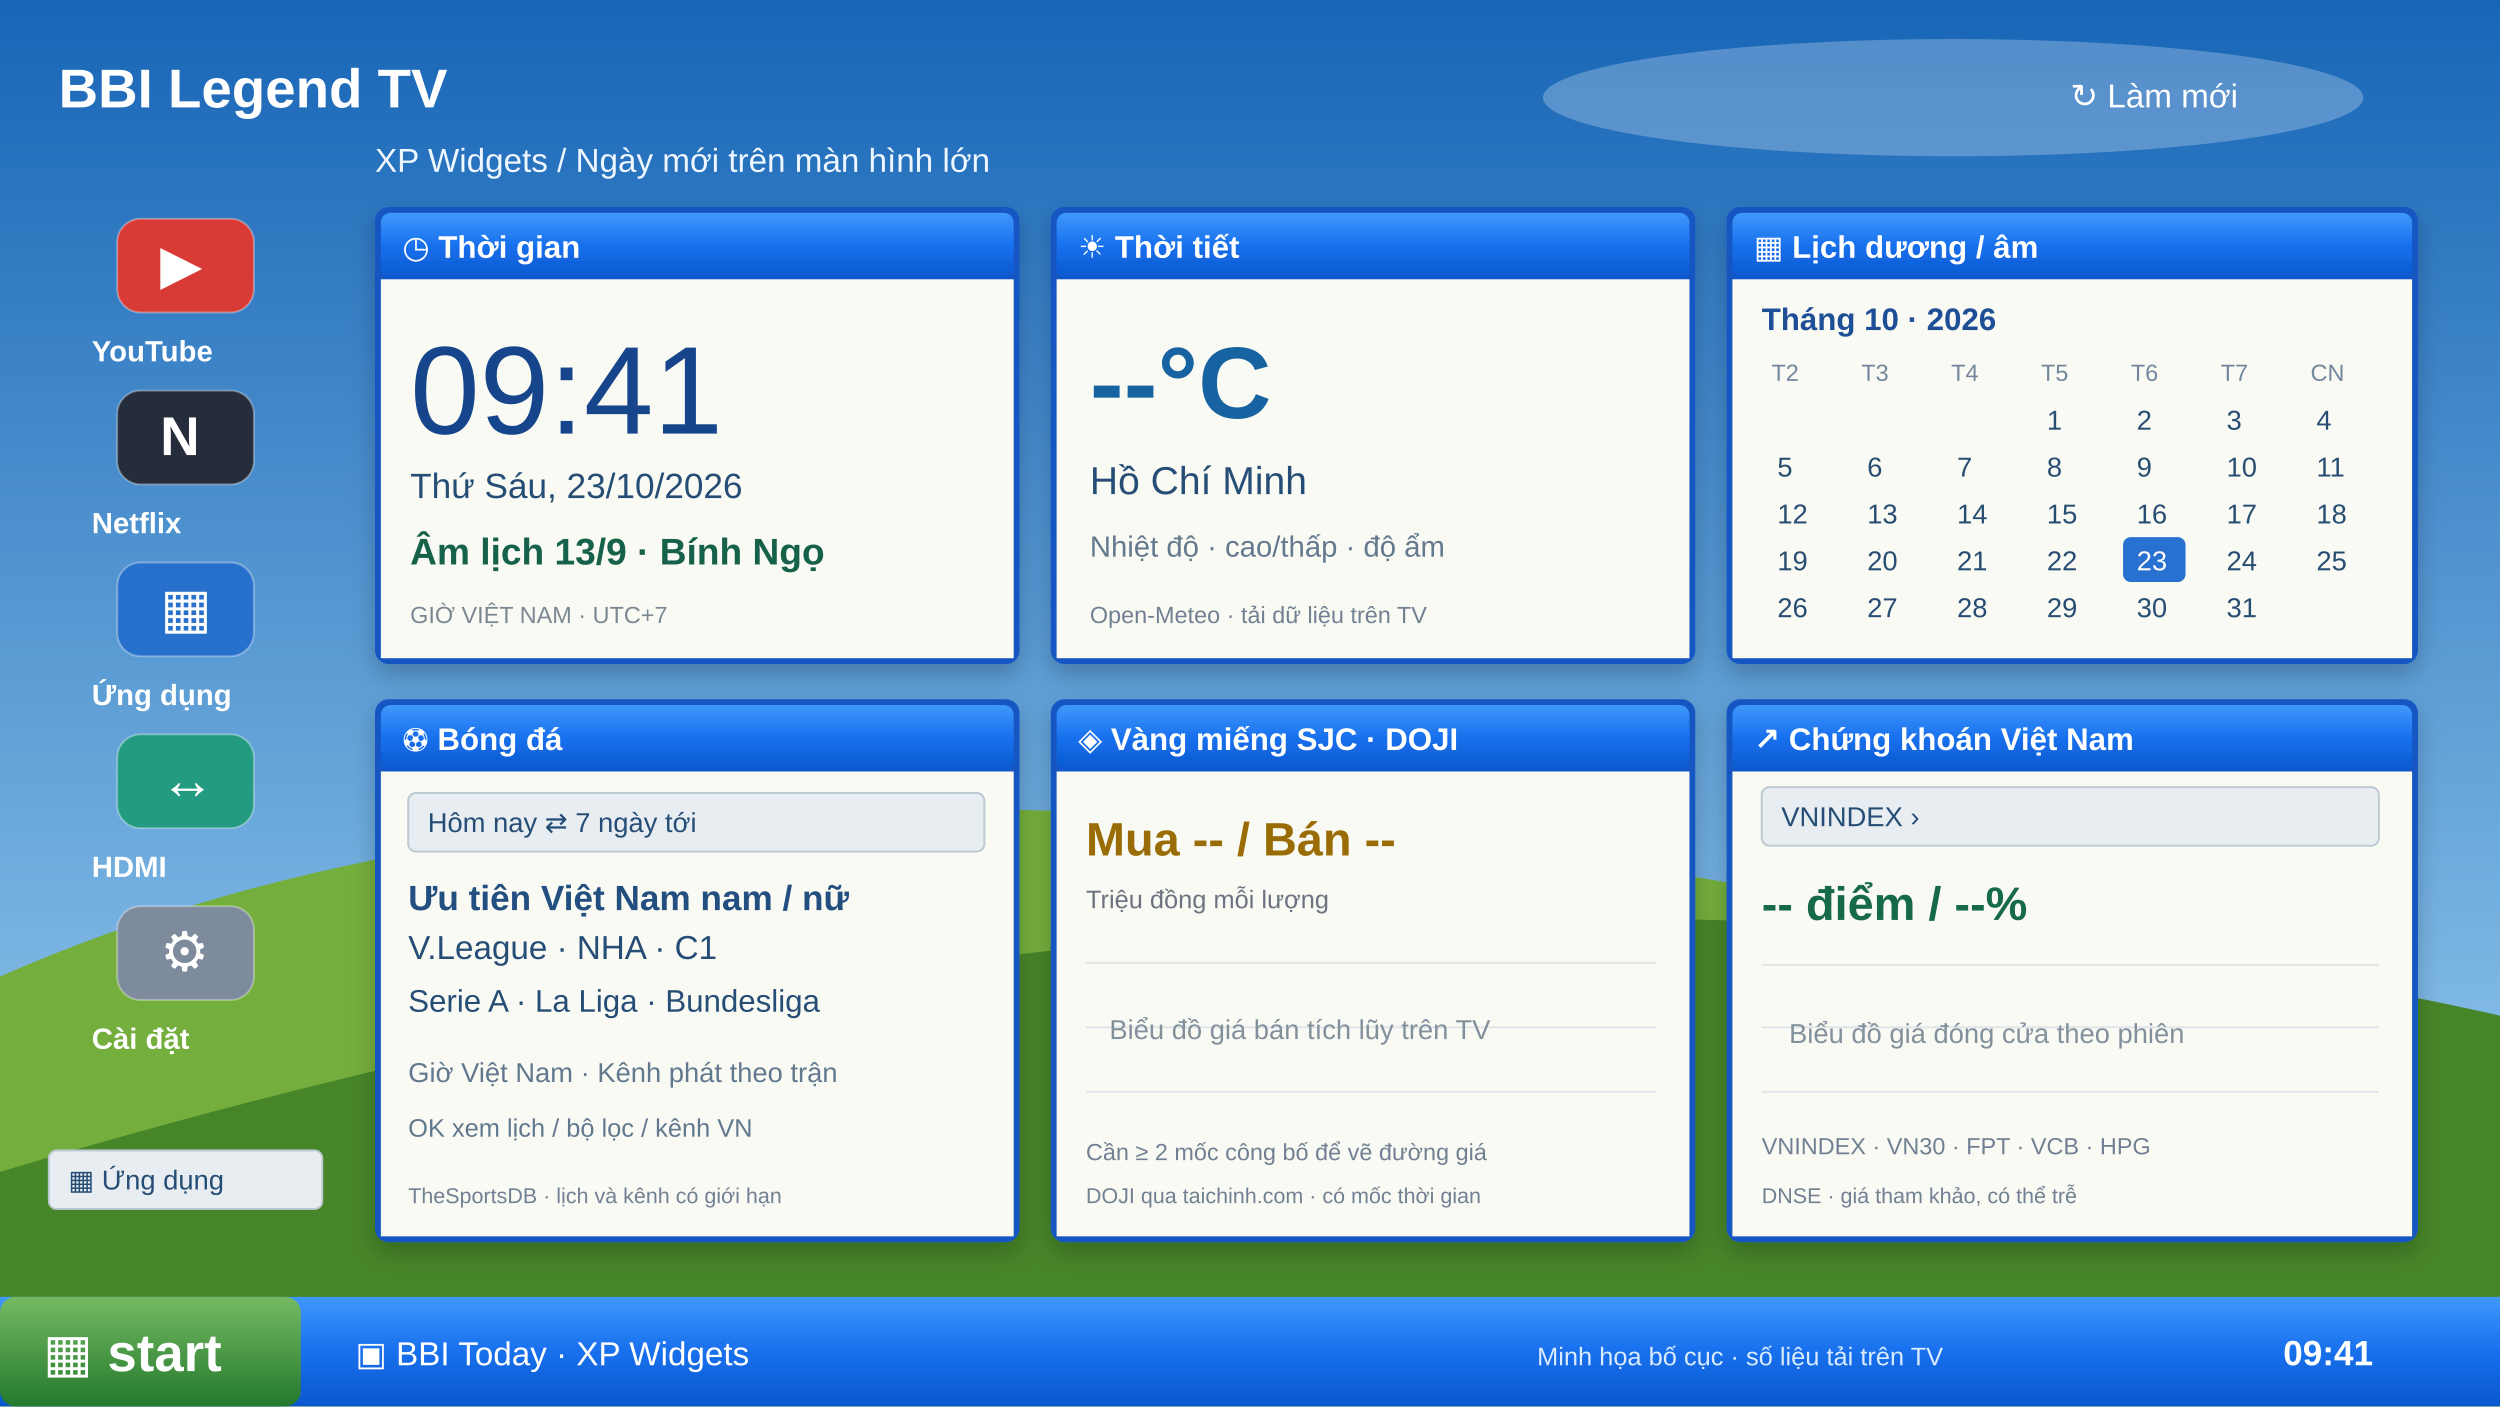
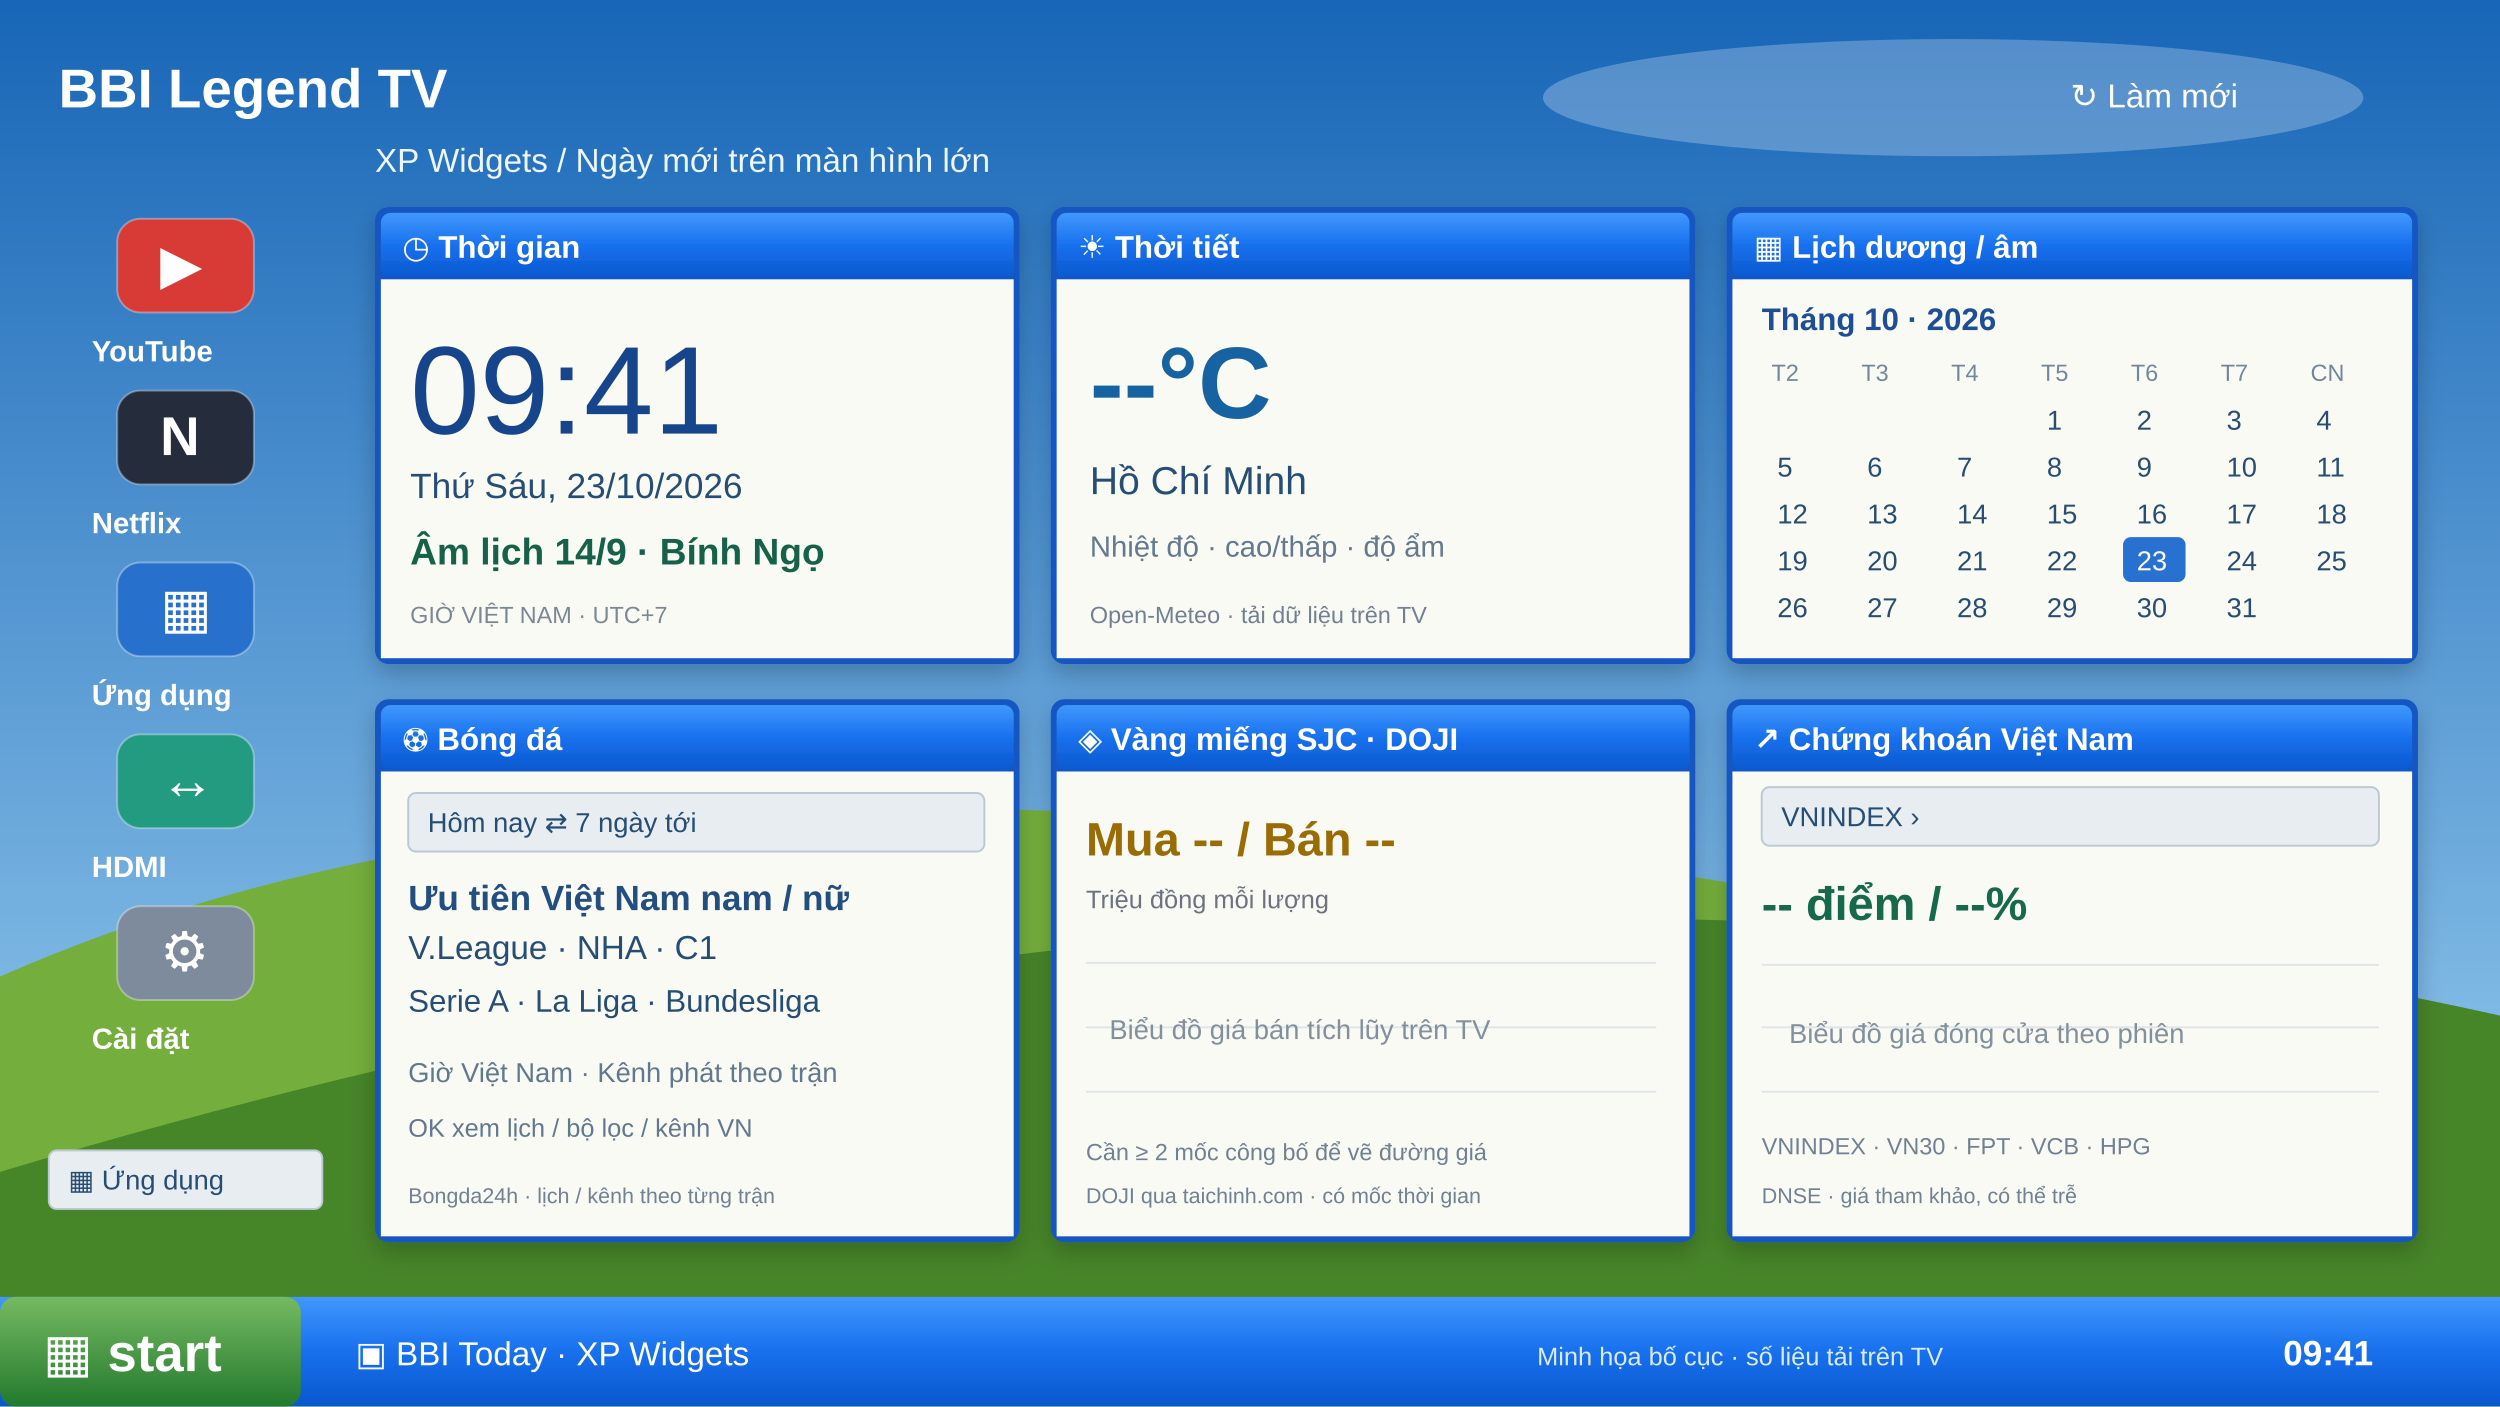
<svg xmlns="http://www.w3.org/2000/svg" width="1280" height="720" viewBox="0 0 1280 720">
  <defs>
    <linearGradient id="sky" x2="0" y2="1">
      <stop stop-color="#1866b7" />
      <stop offset="1" stop-color="#a6d8f5" />
    </linearGradient>
    <linearGradient id="bar" x2="0" y2="1">
      <stop stop-color="#4098fc" />
      <stop offset=".48" stop-color="#1971ee" />
      <stop offset="1" stop-color="#0957cd" />
    </linearGradient>
    <linearGradient id="green" x2="0" y2="1">
      <stop stop-color="#75ba62" />
      <stop offset="1" stop-color="#23792d" />
    </linearGradient>
    <filter id="shadow">
      <feDropShadow dx="0" dy="5" stdDeviation="6" flood-opacity=".22" />
    </filter>
  </defs>
  <rect width="1280" height="720" fill="url(#sky)" />
  <ellipse cx="1000" cy="50" rx="210" ry="30" fill="#ffffff" opacity=".25" />
  <path d="M0 500 Q430 310 1280 540V720H0Z" fill="#74ae3c" />
  <path d="M0 600 Q700 390 1280 520V720H0Z" fill="#478529" />
  <g font-family="Arial,sans-serif">
    <text x="30" y="55" fill="white" font-size="28" font-weight="700">BBI Legend TV</text>
    <text x="192" y="88" fill="#eef6ff" font-size="17" font-weight="400">XP Widgets / Ngày mới trên màn hình lớn</text>
    <text x="1060" y="55" fill="white" font-size="17" font-weight="400">↻ Làm mới</text>
    <rect x="60" y="112" width="70" height="48" rx="12" fill="#d83b36" stroke="#ffffff55" />
    <text x="82" y="145" fill="white" font-size="28" font-weight="700">▶</text>
    <text x="47" y="185" fill="white" font-size="15" font-weight="700">YouTube</text>
    <rect x="60" y="200" width="70" height="48" rx="12" fill="#252c3b" stroke="#ffffff55" />
    <text x="82" y="233" fill="white" font-size="28" font-weight="700">N</text>
    <text x="47" y="273" fill="white" font-size="15" font-weight="700">Netflix</text>
    <rect x="60" y="288" width="70" height="48" rx="12" fill="#2770cc" stroke="#ffffff55" />
    <text x="82" y="321" fill="white" font-size="28" font-weight="700">▦</text>
    <text x="47" y="361" fill="white" font-size="15" font-weight="700">Ứng dụng</text>
    <rect x="60" y="376" width="70" height="48" rx="12" fill="#239b80" stroke="#ffffff55" />
    <text x="82" y="409" fill="white" font-size="28" font-weight="700">↔</text>
    <text x="47" y="449" fill="white" font-size="15" font-weight="700">HDMI</text>
    <rect x="60" y="464" width="70" height="48" rx="12" fill="#7e8b9d" stroke="#ffffff55" />
    <text x="82" y="497" fill="white" font-size="28" font-weight="700">⚙</text>
    <text x="47" y="537" fill="white" font-size="15" font-weight="700">Cài đặt</text>
    <rect x="25" y="589" width="140" height="30" rx="4" fill="#e7edf0" stroke="#bcc9d2" />
    <text x="35" y="609" fill="#254d76" font-size="14" font-weight="400">▦  Ứng dụng</text>
    <g filter="url(#shadow)">
      <rect x="192" y="106" width="330" height="234" rx="7" fill="#1557c3" />
      <rect x="195" y="109" width="324" height="34" rx="5" fill="url(#bar)" />
      <path d="M195 143H519V337H195Z" fill="#f9faf3" />
    </g>
    <text x="206" y="132" fill="white" font-size="16" font-weight="700">◷  Thời gian</text>
    <text x="210" y="222" fill="#16458c" font-size="64" font-weight="400">09:41</text>
    <text x="210" y="255" fill="#254d76" font-size="18" font-weight="400">Thứ Sáu, 23/10/2026</text>
-     <text x="210" y="289" fill="#166149" font-size="19" font-weight="700">Âm lịch 13/9 · Bính Ngọ</text>
+     <text x="210" y="289" fill="#166149" font-size="19" font-weight="700">Âm lịch 14/9 · Bính Ngọ</text>
    <text x="210" y="319" fill="#7b8793" font-size="12" font-weight="400">GIỜ VIỆT NAM · UTC+7</text>
    <g filter="url(#shadow)">
      <rect x="538" y="106" width="330" height="234" rx="7" fill="#1557c3" />
      <rect x="541" y="109" width="324" height="34" rx="5" fill="url(#bar)" />
      <path d="M541 143H865V337H541Z" fill="#f9faf3" />
    </g>
    <text x="552" y="132" fill="white" font-size="16" font-weight="700">☀  Thời tiết</text>
    <text x="558" y="214" fill="#1762a0" font-size="52" font-weight="700">--°C</text>
    <text x="558" y="253" fill="#254d76" font-size="20" font-weight="400">Hồ Chí Minh</text>
    <text x="558" y="285" fill="#64788e" font-size="15" font-weight="400">Nhiệt độ · cao/thấp · độ ẩm</text>
    <text x="558" y="319" fill="#718092" font-size="12" font-weight="400">Open-Meteo · tải dữ liệu trên TV</text>
    <g filter="url(#shadow)">
      <rect x="884" y="106" width="354" height="234" rx="7" fill="#1557c3" />
      <rect x="887" y="109" width="348" height="34" rx="5" fill="url(#bar)" />
      <path d="M887 143H1235V337H887Z" fill="#f9faf3" />
    </g>
    <text x="898" y="132" fill="white" font-size="16" font-weight="700">▦  Lịch dương / âm</text>
    <text x="902" y="169" fill="#1d4e96" font-size="16" font-weight="700">Tháng 10 · 2026</text>
    <text x="907" y="195" fill="#72869c" font-size="12" font-weight="400">T2</text>
    <text x="953" y="195" fill="#72869c" font-size="12" font-weight="400">T3</text>
    <text x="999" y="195" fill="#72869c" font-size="12" font-weight="400">T4</text>
    <text x="1045" y="195" fill="#72869c" font-size="12" font-weight="400">T5</text>
    <text x="1091" y="195" fill="#72869c" font-size="12" font-weight="400">T6</text>
    <text x="1137" y="195" fill="#72869c" font-size="12" font-weight="400">T7</text>
    <text x="1183" y="195" fill="#72869c" font-size="12" font-weight="400">CN</text>
    <text x="1048" y="220" fill="#284d72" font-size="14" font-weight="400">1</text>
    <text x="1094" y="220" fill="#284d72" font-size="14" font-weight="400">2</text>
    <text x="1140" y="220" fill="#284d72" font-size="14" font-weight="400">3</text>
    <text x="1186" y="220" fill="#284d72" font-size="14" font-weight="400">4</text>
    <text x="910" y="244" fill="#284d72" font-size="14" font-weight="400">5</text>
    <text x="956" y="244" fill="#284d72" font-size="14" font-weight="400">6</text>
    <text x="1002" y="244" fill="#284d72" font-size="14" font-weight="400">7</text>
    <text x="1048" y="244" fill="#284d72" font-size="14" font-weight="400">8</text>
    <text x="1094" y="244" fill="#284d72" font-size="14" font-weight="400">9</text>
    <text x="1140" y="244" fill="#284d72" font-size="14" font-weight="400">10</text>
    <text x="1186" y="244" fill="#284d72" font-size="14" font-weight="400">11</text>
    <text x="910" y="268" fill="#284d72" font-size="14" font-weight="400">12</text>
    <text x="956" y="268" fill="#284d72" font-size="14" font-weight="400">13</text>
    <text x="1002" y="268" fill="#284d72" font-size="14" font-weight="400">14</text>
    <text x="1048" y="268" fill="#284d72" font-size="14" font-weight="400">15</text>
    <text x="1094" y="268" fill="#284d72" font-size="14" font-weight="400">16</text>
    <text x="1140" y="268" fill="#284d72" font-size="14" font-weight="400">17</text>
    <text x="1186" y="268" fill="#284d72" font-size="14" font-weight="400">18</text>
    <text x="910" y="292" fill="#284d72" font-size="14" font-weight="400">19</text>
    <text x="956" y="292" fill="#284d72" font-size="14" font-weight="400">20</text>
    <text x="1002" y="292" fill="#284d72" font-size="14" font-weight="400">21</text>
    <text x="1048" y="292" fill="#284d72" font-size="14" font-weight="400">22</text>
    <rect x="1087" y="275" width="32" height="23" rx="4" fill="#2871d1" />
    <text x="1094" y="292" fill="white" font-size="14" font-weight="400">23</text>
    <text x="1140" y="292" fill="#284d72" font-size="14" font-weight="400">24</text>
    <text x="1186" y="292" fill="#284d72" font-size="14" font-weight="400">25</text>
    <text x="910" y="316" fill="#284d72" font-size="14" font-weight="400">26</text>
    <text x="956" y="316" fill="#284d72" font-size="14" font-weight="400">27</text>
    <text x="1002" y="316" fill="#284d72" font-size="14" font-weight="400">28</text>
    <text x="1048" y="316" fill="#284d72" font-size="14" font-weight="400">29</text>
    <text x="1094" y="316" fill="#284d72" font-size="14" font-weight="400">30</text>
    <text x="1140" y="316" fill="#284d72" font-size="14" font-weight="400">31</text>
    <g filter="url(#shadow)">
      <rect x="192" y="358" width="330" height="278" rx="7" fill="#1557c3" />
      <rect x="195" y="361" width="324" height="34" rx="5" fill="url(#bar)" />
      <path d="M195 395H519V633H195Z" fill="#f9faf3" />
    </g>
    <text x="206" y="384" fill="white" font-size="16" font-weight="700">⚽  Bóng đá</text>
    <rect x="209" y="406" width="295" height="30" rx="4" fill="#e7edf0" stroke="#bcc9d2" />
    <text x="219" y="426" fill="#254d76" font-size="14" font-weight="400">Hôm nay  ⇄  7 ngày tới</text>
    <text x="209" y="466" fill="#234f80" font-size="18" font-weight="700">Ưu tiên Việt Nam nam / nữ</text>
    <text x="209" y="491" fill="#254d76" font-size="17" font-weight="400">V.League · NHA · C1</text>
    <text x="209" y="518" fill="#254d76" font-size="16" font-weight="400">Serie A · La Liga · Bundesliga</text>
    <text x="209" y="554" fill="#62788e" font-size="14" font-weight="400">Giờ Việt Nam · Kênh phát theo trận</text>
    <text x="209" y="582" fill="#62788e" font-size="13" font-weight="400">OK xem lịch / bộ lọc / kênh VN</text>
-     <text x="209" y="616" fill="#718092" font-size="11" font-weight="400">TheSportsDB · lịch và kênh có giới hạn</text>
+     <text x="209" y="616" fill="#718092" font-size="11" font-weight="400">Bongda24h · lịch / kênh theo từng trận</text>
    <g filter="url(#shadow)">
      <rect x="538" y="358" width="330" height="278" rx="7" fill="#1557c3" />
      <rect x="541" y="361" width="324" height="34" rx="5" fill="url(#bar)" />
      <path d="M541 395H865V633H541Z" fill="#f9faf3" />
    </g>
    <text x="552" y="384" fill="white" font-size="16" font-weight="700">◈  Vàng miếng SJC · DOJI</text>
    <text x="556" y="438" fill="#9a6c06" font-size="24" font-weight="700">Mua  --  /  Bán  --</text>
    <text x="556" y="465" fill="#6c7280" font-size="13" font-weight="400">Triệu đồng mỗi lượng</text>
    <path d="M556 493H848" stroke="#dfe5e9" />
    <path d="M556 526H848" stroke="#dfe5e9" />
    <path d="M556 559H848" stroke="#dfe5e9" />
    <text x="568" y="532" fill="#82909c" font-size="14" font-weight="400">Biểu đồ giá bán tích lũy trên TV</text>
    <text x="556" y="594" fill="#718092" font-size="12" font-weight="400">Cần ≥ 2 mốc công bố để vẽ đường giá</text>
    <text x="556" y="616" fill="#718092" font-size="11" font-weight="400">DOJI qua taichinh.com · có mốc thời gian</text>
    <g filter="url(#shadow)">
      <rect x="884" y="358" width="354" height="278" rx="7" fill="#1557c3" />
      <rect x="887" y="361" width="348" height="34" rx="5" fill="url(#bar)" />
      <path d="M887 395H1235V633H887Z" fill="#f9faf3" />
    </g>
    <text x="898" y="384" fill="white" font-size="16" font-weight="700">↗  Chứng khoán Việt Nam</text>
    <rect x="902" y="403" width="316" height="30" rx="4" fill="#e7edf0" stroke="#bcc9d2" />
    <text x="912" y="423" fill="#254d76" font-size="14" font-weight="400">VNINDEX   ›</text>
    <text x="902" y="471" fill="#17694c" font-size="24" font-weight="700">-- điểm  /  --%</text>
    <path d="M902 494H1218" stroke="#dfe5e9" />
    <path d="M902 526H1218" stroke="#dfe5e9" />
    <path d="M902 559H1218" stroke="#dfe5e9" />
    <text x="916" y="534" fill="#82909c" font-size="14" font-weight="400">Biểu đồ giá đóng cửa theo phiên</text>
    <text x="902" y="591" fill="#718092" font-size="12" font-weight="400">VNINDEX · VN30 · FPT · VCB · HPG</text>
    <text x="902" y="616" fill="#718092" font-size="11" font-weight="400">DNSE · giá tham khảo, có thể trễ</text>
    <rect x="0" y="664" width="1280" height="56" fill="url(#bar)" />
    <rect x="0" y="664" width="154" height="56" rx="8" fill="url(#green)" />
    <text x="22" y="702" fill="white" font-size="27" font-weight="700">▦  start</text>
    <text x="182" y="699" fill="white" font-size="17" font-weight="400">▣  BBI Today · XP Widgets</text>
    <text x="787" y="699" fill="#d9ebff" font-size="13" font-weight="400">Minh họa bố cục · số liệu tải trên TV</text>
    <text x="1169" y="699" fill="white" font-size="18" font-weight="700">09:41</text>
  </g>
</svg>
